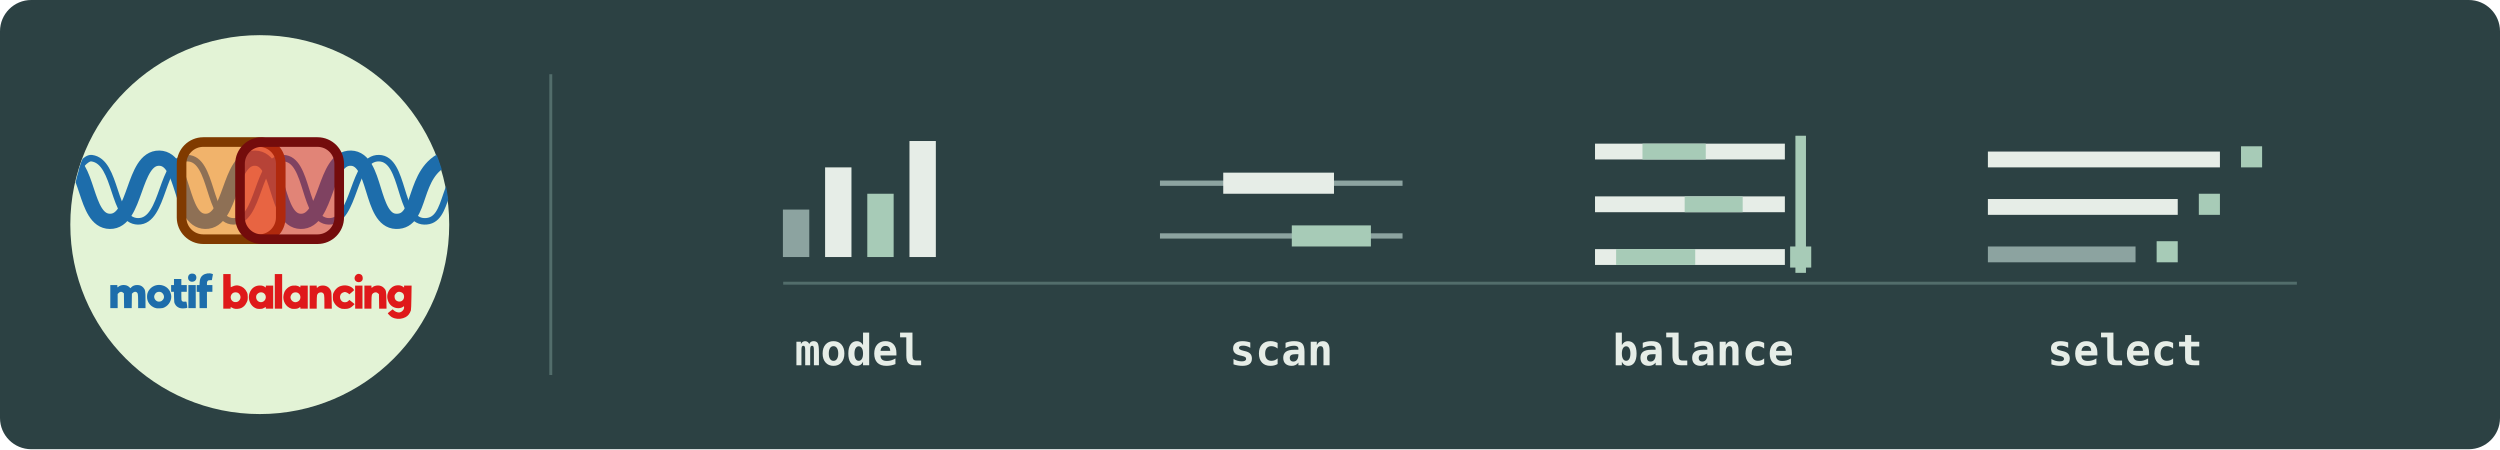
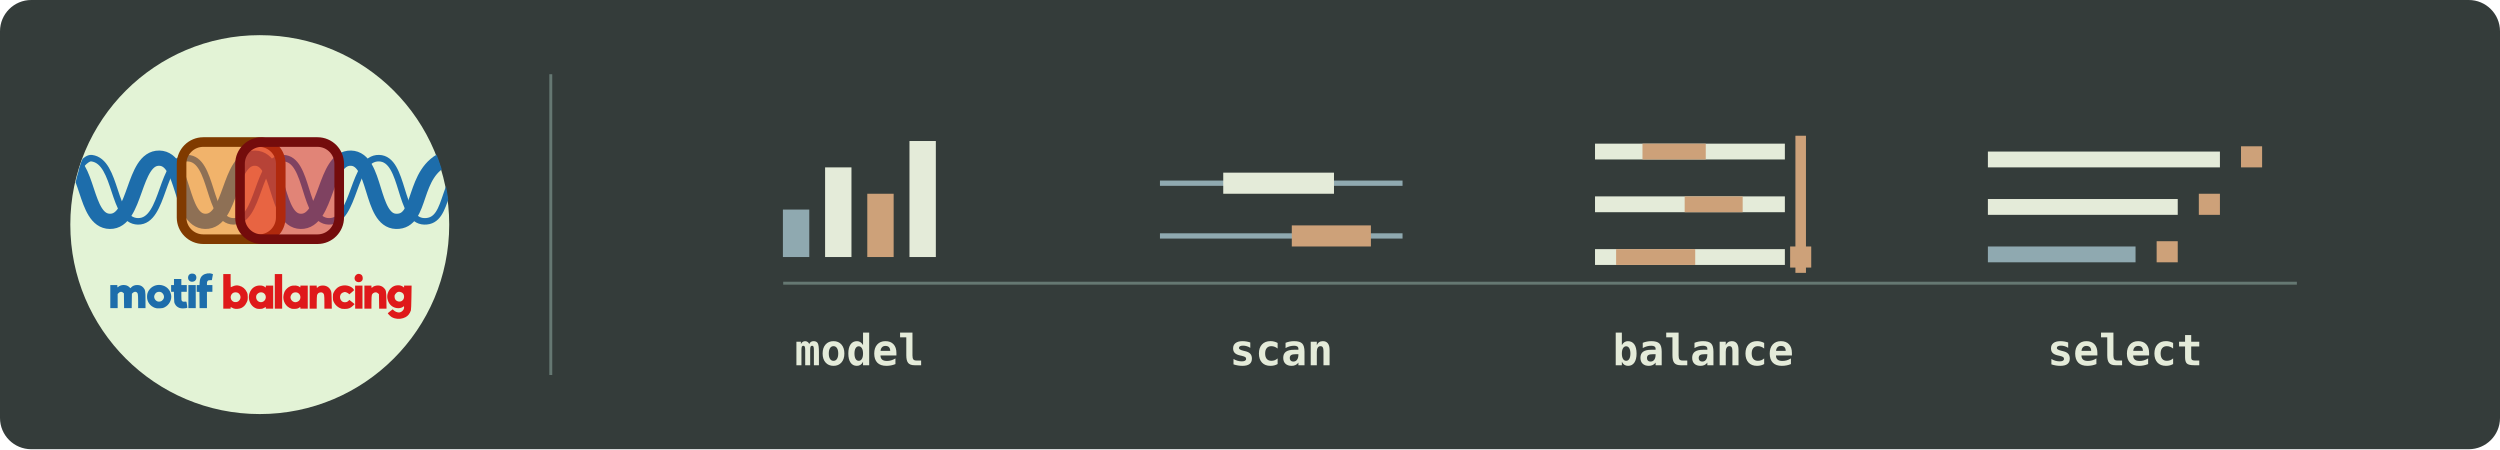
<svg xmlns="http://www.w3.org/2000/svg" width="1280" height="230" viewBox="0 0 1280 230" role="img" aria-labelledby="title desc">
  <defs>
    <clipPath clipPathUnits="userSpaceOnUse" id="badge-clipPath1">
      <circle id="badge-circle1" cx="135.649" cy="113.059" r="5.177" fill="#022463" style="fill:#e3f3d6;fill-opacity:1;stroke-width:0.009" />
    </clipPath>
  </defs>
-   <rect width="1280" height="230" rx="16" fill="#2C4143" />
+   <rect width="1280" height="230" rx="16" fill="#343C3A" />
  <g id="tool-logo" transform="translate(133 115) scale(0.1638514) translate(-627 -627)">
    <g id="badge-g2">
      <circle id="badge-badge-background" cx="627" cy="627" r="592" fill="#022463" style="fill:#e3f3d6;fill-opacity:1" />
      <g id="badge-g1">
        <g id="badge-g1369209-8-8-4-9-3-9-3" transform="matrix(114.3439,0,0,114.3439,-14881.728,-12301.631)" style="stroke:#1d6dab;stroke-opacity:1" clip-path="url(#badge-clipPath1)">
          <path style="fill:none;stroke:#1d6dab;stroke-width:0.416;stroke-linecap:butt;stroke-linejoin:miter;stroke-miterlimit:4;stroke-dasharray:none;stroke-opacity:1" d="m 129.883,111.563 c 0,0 0.222,-0.333 0.386,-0.311 0.708,0.092 0.553,1.715 1.266,1.727 0.731,0.011 0.621,-1.74 1.352,-1.727 0.712,0.013 0.544,1.713 1.256,1.727 0.733,0.014 0.629,-1.743 1.362,-1.727 0.71,0.015 0.536,1.71 1.245,1.727 0.735,0.017 0.638,-1.745 1.373,-1.727 0.707,0.018 0.528,1.707 1.235,1.727 0.737,0.02 0.413,-1.358 1.383,-1.727" id="badge-path21238-0-8-0-1-4-1-8-1-2-1-4" />
          <path id="badge-path21238-8-9-7-7-4-3-8-9-5-0" d="m 130.652,111.563 c 0,0 0.222,-0.333 0.386,-0.311 0.708,0.092 0.553,1.715 1.266,1.727 0.731,0.011 0.621,-1.74 1.352,-1.727 0.712,0.013 0.544,1.713 1.256,1.727 0.733,0.014 0.629,-1.743 1.362,-1.727 0.71,0.015 0.536,1.71 1.245,1.727 0.735,0.017 0.638,-1.745 1.373,-1.727 0.707,0.018 0.528,1.707 1.235,1.727 0.737,0.02 0.413,-1.358 1.383,-1.727" style="fill:none;stroke:#1d6dab;stroke-width:0.178;stroke-linecap:butt;stroke-linejoin:miter;stroke-miterlimit:4;stroke-dasharray:none;stroke-opacity:1" />
        </g>
        <path id="badge-wordmark-outlines-6" d="m 299.172,887.08 c -14.85,-5.5 -24.37,-18.78 -24.44,-34.08 -0.03,-8.47 1.62,-14.25 5.91,-20.72 8.25,-12.43 23.35,-18.87 38.2,-16.29 16.33,2.85 27.68,13.88 31.05,30.21 3.13,15.11 -5.91,32.32 -20.7,39.42 -4.77,2.29 -7.35,2.82 -15.24,3.09 -7.55,0.26 -10.58,-0.07 -14.78,-1.63 z m 21.58,-21.78 c 6.83,-5.1 8.82,-12.35 5.34,-19.48 -1.16,-2.38 -3.61,-5.33 -5.44,-6.57 -4.44,-3.01 -11.67,-3.05 -16.45,-0.1 -3.74,2.31 -7.19,8.54 -7.23,13.03 -0.05,5.88 3.88,11.87 9.48,14.46 3.88,1.8 11,1.13 14.3,-1.34 z m 55.9,22.26 c -6.61,-2.36 -11.1,-6.05 -14.2,-11.67 -2.92,-5.28 -2.99,-5.75 -3.34,-22.14 l -0.36,-16.75 h -4.4 -4.4 v -10.5 -10.5 h 4.5 4.5 v -9.5 -9.5 h 11.5 11.5 v 9.5 9.5 h 8.5 8.5 v 10.5 10.5 h -8.5 -8.5 v 13.33 c 0,12.85 0.09,13.4 2.45,15.62 2.11,1.99 3.22,2.24 7.99,1.85 5.53,-0.46 5.53,-0.46 6.03,2.62 0.28,1.69 0.99,5.94 1.58,9.43 0.59,3.5 0.86,6.58 0.59,6.84 -1.08,1.08 -8.51,2.26 -14.14,2.24 -3.3,-0.01 -7.71,-0.63 -9.8,-1.37 z m -216.7,-35.56 v -36 h 11 11 v 3.5 c 0,3.82 1,4.41 3.13,1.84 2.24,-2.72 9.56,-5.44 15.15,-5.64 7.69,-0.27 14.45,2.03 18.8,6.38 l 3.73,3.73 2.78,-2.91 c 4.55,-4.75 10.53,-7.09 18.22,-7.13 8.44,-0.06 14.3,2.36 19.38,8.01 6.08,6.75 6.81,10.98 6.81,39.4 v 24.82 h -11.5 -11.5 l -0.01,-20.25 c 0,-11.14 -0.47,-21.92 -1.03,-23.97 -2,-7.19 -9.37,-9.06 -15.19,-3.86 l -3.27,2.91 -0.3,22.59 -0.31,22.58 h -11.89 -11.9 l -0.3,-23.09 -0.3,-23.09 -2.81,-2.41 c -4.21,-3.62 -9.03,-3.27 -13.29,0.99 l -3.4,3.4 v 22.1 22.1 h -11.5 -11.5 z m 244,0 v -36 h 11.5 11.5 v 36 36 h -11.5 -11.5 z m 34.77,10.75 -0.27,-25.25 -4.25,-0.31 -4.25,-0.3 v -10.45 -10.44 h 4.38 4.38 l 0.44,-8.75 c 0.55,-10.76 3.66,-17.69 10.01,-22.29 7.8,-5.64 20.4,-7.45 28.91,-4.13 l 2.61,1.02 -1.67,9.32 -1.67,9.33 -3.95,0.07 c -6.46,0.11 -7.27,0.33 -9.4,2.62 -1.52,1.63 -2.04,3.54 -2.04,7.5 v 5.31 h 8.5 8.5 v 10.5 10.5 h -8.5 -8.5 v 25.5 25.5 h -11.48 -11.49 z m -28.35,-58.13 c -4.77,-2.14 -7.42,-6.18 -7.42,-11.3 0,-8.45 4.76,-13.32 13,-13.32 2.25,0 5.42,0.68 7.03,1.52 7.63,3.94 7.98,16.97 0.59,21.81 -3.58,2.34 -9.57,2.93 -13.2,1.29 z" style="fill:#1d6dab;fill-opacity:1;fill-rule:evenodd" />
        <path id="badge-wordmark-outlines-2-3" d="m 1048.972,919.985 c -3.01,-0.81 -7.31,-2.55 -9.55,-3.87 -4.04,-2.36 -12.54,-10.77 -12.4,-12.26 0.04,-0.42 3.53,-3.32 7.75,-6.44 l 7.68,-5.68 3.59,3.48 c 3.51,3.38 10.79,6.37 15.55,6.37 8.28,0 16.36,-7.8 16.36,-15.81 0,-4.2 -0.12,-4.4 -1.75,-2.97 -5.4,4.74 -14.11,6.56 -22.88,4.78 -14.52,-2.93 -24.54,-13.71 -27.47,-29.56 -2.06,-11.18 1.96,-23.36 10.59,-32.04 6.14,-6.17 13.84,-9.4 22.4,-9.4 6.81,0 11.36,1.35 15.86,4.69 l 3.25,2.41 v -3.05 -3.05 h 11.75 11.75 l -0.56,37.25 c -0.33,22.01 -0.99,38.49 -1.62,40.28 -3.48,9.98 -8.8,16.78 -16.35,20.89 -10.19,5.55 -22.66,7.01 -33.95,3.98 z m 21.74,-54.39 c 4.73,-2.89 7.23,-7.57 7.23,-13.51 0,-6.73 -2.74,-11.06 -8.66,-13.68 -7.58,-3.35 -14.01,-1.25 -19.17,6.27 -1.89,2.76 -2.26,4.37 -1.93,8.5 0.25,3.06 1.27,6.3 2.56,8.11 4.34,6.11 13.71,8.12 19.97,4.31 z m -525,23.63 c -2.06,-0.77 -4.86,-2.13 -6.22,-3.02 -3.26,-2.14 -3.54,-2.07 -3.54,0.88 v 2.5 h -11.47 -11.46 l -0.03,-54 -0.02,-54 h 11.49 11.49 v 20.5 c 0,11.27 0.17,20.5 0.38,20.5 0.21,0 2.8,-1.09 5.75,-2.43 7.64,-3.45 13.41,-4.06 20.71,-2.19 10.77,2.76 18.99,9.69 23.86,20.12 2.45,5.26 2.8,7.18 2.8,15.55 0,9.04 -0.2,9.97 -3.78,17.2 -4.12,8.33 -8.89,13.18 -16.58,16.85 -5.84,2.78 -17.92,3.57 -23.38,1.54 z m 14.04,-22.34 c 6.9,-5.15 8.94,-12.97 5.27,-20.16 -2.82,-5.52 -7.17,-8.13 -13.59,-8.14 -16.79,-0.01 -21.34,22.54 -5.98,29.64 3.88,1.8 11,1.13 14.3,-1.34 z m 58.2,22.76 c -22.93,-7 -32.46,-36.97 -18.36,-57.76 6.44,-9.49 15.78,-14.47 27.4,-14.63 6.7,-0.08 11.35,1.23 16.21,4.57 l 2.75,1.9 v -3.07 -3.07 h 11.5 11.5 v 36 36 h -11.5 -11.5 v -2.5 c 0,-2.99 -0.39,-3.06 -3.85,-0.65 -1.46,1.01 -4.18,2.36 -6.05,3 -3.77,1.27 -14.22,1.4 -18.1,0.21 z m 20,-22.18 c 10.24,-5.76 10.67,-20.84 0.76,-26.89 -4.53,-2.75 -11.51,-2.64 -15.77,0.26 -5.35,3.64 -7.37,7.12 -7.37,12.66 0,12.12 12.16,19.71 22.38,13.97 z m 88,22.18 c -17.64,-5.38 -28.49,-24.47 -24.55,-43.2 0.77,-3.66 2.38,-8.57 3.58,-10.92 3.29,-6.45 11.02,-13.44 17.71,-15.99 10.11,-3.86 23.56,-2.61 29.47,2.74 1.68,1.52 1.79,1.43 1.79,-1.54 v -3.15 h 11.5 11.5 v 36 36 h -11.5 -11.5 v -2.5 c 0,-2.91 -0.67,-3.11 -3.11,-0.9 -0.96,0.87 -3.47,2.2 -5.57,2.95 -4.11,1.46 -15.24,1.76 -19.32,0.51 z m 19.6,-21.96 c 10.76,-4.89 11.45,-20.83 1.16,-27.11 -4.15,-2.53 -11.18,-2.59 -15.75,-0.13 -3.88,2.08 -8.01,8.9 -8.01,13.23 0,8.38 7.26,15.8 15.5,15.85 1.65,0.01 4.84,-0.82 7.1,-1.84 z m 136.4,21.96 c -10.16,-3.11 -19.25,-11.08 -23.82,-20.88 -2.26,-4.87 -2.64,-7.03 -2.66,-15.18 -0.02,-8.51 0.29,-10.12 2.92,-15.49 3.54,-7.2 10.36,-14.27 16.75,-17.36 2.58,-1.25 7.66,-2.76 11.29,-3.36 12.39,-2.06 26.89,2.58 32.96,10.54 1.41,1.85 2.56,3.59 2.56,3.88 0,0.29 -3.4,3.33 -7.56,6.77 l -7.56,6.26 -2.2,-2.07 c -2.7,-2.54 -8.81,-5.18 -11.9,-5.15 -1.25,0.01 -4.12,0.86 -6.38,1.88 -14.47,6.58 -9.65,30.1 6.18,30.1 5.45,0 8.23,-1.07 11.66,-4.51 l 2.74,-2.75 5.26,4.1 c 2.89,2.26 6.61,5.21 8.26,6.56 l 3,2.45 -5.59,5.45 c -7.42,7.21 -14.02,9.73 -25.2,9.61 -4.51,-0.04 -9.33,-0.43 -10.71,-0.85 z m -208,-54.06 v -54 h 11.5 11.5 v 54 54 h -11.5 -11.5 z m 109,18 v -36 h 11 11 v 3.5 c 0,4.01 0.9,4.37 3.57,1.42 3.02,-3.34 8.43,-5.12 15.62,-5.17 11.8,-0.08 21.44,6.44 25.45,17.19 1.39,3.72 1.78,9.23 2.12,29.81 l 0.42,25.25 h -11.59 -11.59 v -20.53 c 0,-22.38 -0.66,-25.89 -5.44,-29.02 -1.88,-1.24 -3.86,-1.56 -7.2,-1.19 -5.59,0.63 -9.12,3.8 -10.41,9.33 -0.49,2.15 -0.91,12.35 -0.93,22.66 l -0.02,18.75 h -11 -11 z m 142.06,0 -0.11,-36 h 11.53 11.52 v 36 36 h -11.42 -11.41 z m 28.94,0 v -36 h 11 11 v 3.5 c 0,3.97 0.9,4.37 3.47,1.54 2.81,-3.11 10.39,-5.54 17.03,-5.45 7.34,0.09 13.62,2.74 18.69,7.88 6.53,6.63 7.14,9.74 7.57,38.78 l 0.39,25.75 h -11.52 -11.52 l -0.31,-22.58 -0.3,-22.59 -3.27,-2.91 c -2.4,-2.15 -4.27,-2.92 -7.1,-2.92 -5.04,0 -10.28,3.56 -11.82,8.03 -0.76,2.21 -1.22,10.67 -1.25,23.22 l -0.06,19.75 h -11 -11 z m -22.46,-47.49 c -4.59,-1.65 -7.15,-4.61 -8.03,-9.31 -1.28,-6.82 3.63,-14.19 10.46,-15.69 3.89,-0.86 9.11,0.88 12.05,4.01 2.79,2.97 3.79,11.63 1.77,15.38 -2.99,5.56 -9.82,7.92 -16.25,5.61 z" style="fill:#df191a;fill-opacity:1;fill-rule:evenodd" />
        <rect style="fill:#ff7400;fill-opacity:0.5;stroke:#803a00;stroke-width:30.048;stroke-linecap:square;stroke-linejoin:round;stroke-dasharray:none;stroke-opacity:1;paint-order:fill markers stroke" id="badge-rect1-0" width="309.938" height="303.596" x="382.658" y="368.985" ry="67.934" />
        <rect style="fill:#df191a;fill-opacity:0.505;stroke:#740c0c;stroke-width:30.048;stroke-linecap:square;stroke-linejoin:round;stroke-dasharray:none;stroke-opacity:1;paint-order:fill markers stroke" id="badge-rect1-7-8" width="309.938" height="303.596" x="565.307" y="368.985" ry="67.934" />
      </g>
    </g>
  </g>
-   <path d="M282 38V192" stroke="#526D6B" stroke-width="1.5" />
-   <path d="M401 145H1176" stroke="#526D6B" stroke-width="1.5" />
+   <path d="M282 38V192" stroke="#657872" stroke-width="1.5" />
+   <path d="M401 145H1176" stroke="#657872" stroke-width="1.5" />
  <g id="model-glyph">
    <g transform="translate(400.85 -25) scale(1.35)">
-       <rect x="0" y="98" width="10" height="18" fill="#8CA3A0" />
-       <rect x="16" y="82" width="10" height="34" fill="#E6EDE7" />
-       <rect x="32" y="92" width="10" height="24" fill="#A7CBB7" />
-       <rect x="48" y="72" width="10" height="44" fill="#E6EDE7" />
+       <rect x="0" y="98" width="10" height="18" fill="#8FA9B0" />
+       <rect x="16" y="82" width="10" height="34" fill="#E4EBD9" />
+       <rect x="32" y="92" width="10" height="24" fill="#CDA179" />
+       <rect x="48" y="72" width="10" height="44" fill="#E4EBD9" />
    </g>
-     <text x="440" y="187" fill="#E6EDE7" text-anchor="middle" font-family="Menlo, Monaco, Consolas, monospace" font-size="22" font-weight="600">model</text>
+     <text x="440" y="187" fill="#E4EBD9" text-anchor="middle" font-family="Menlo, Monaco, Consolas, monospace" font-size="22" font-weight="600">model</text>
  </g>
  <g id="scan-glyph">
    <g transform="translate(593.9 -25) scale(1.35)">
-       <path d="M0 88H92M0 108H92" stroke="#8CA3A0" stroke-width="2" />
-       <rect x="24" y="84" width="42" height="8" fill="#E6EDE7" />
-       <rect x="50" y="104" width="30" height="8" fill="#A7CBB7" />
+       <path d="M0 88H92M0 108H92" stroke="#8FA9B0" stroke-width="2" />
+       <rect x="24" y="84" width="42" height="8" fill="#E4EBD9" />
+       <rect x="50" y="104" width="30" height="8" fill="#CDA179" />
    </g>
-     <text x="656" y="187" fill="#E6EDE7" text-anchor="middle" font-family="Menlo, Monaco, Consolas, monospace" font-size="22" font-weight="600">scan</text>
+     <text x="656" y="187" fill="#E4EBD9" text-anchor="middle" font-family="Menlo, Monaco, Consolas, monospace" font-size="22" font-weight="600">scan</text>
  </g>
  <g id="balance-glyph">
    <g transform="translate(816.65 -25) scale(1.35)">
-       <path d="M0 76H72M0 96H72M0 116H72" stroke="#E6EDE7" stroke-width="6" />
-       <rect x="18" y="73" width="24" height="6" fill="#A7CBB7" />
-       <rect x="34" y="93" width="22" height="6" fill="#A7CBB7" />
-       <rect x="8" y="113" width="30" height="6" fill="#A7CBB7" />
-       <path d="M78 70V122" stroke="#A7CBB7" stroke-width="4" />
-       <rect x="74" y="112" width="8" height="8" fill="#A7CBB7" />
+       <path d="M0 76H72M0 96H72M0 116H72" stroke="#E4EBD9" stroke-width="6" />
+       <rect x="18" y="73" width="24" height="6" fill="#CDA179" />
+       <rect x="34" y="93" width="22" height="6" fill="#CDA179" />
+       <rect x="8" y="113" width="30" height="6" fill="#CDA179" />
+       <path d="M78 70V122" stroke="#CDA179" stroke-width="4" />
+       <rect x="74" y="112" width="8" height="8" fill="#CDA179" />
    </g>
-     <text x="872" y="187" fill="#E6EDE7" text-anchor="middle" font-family="Menlo, Monaco, Consolas, monospace" font-size="22" font-weight="600">balance</text>
+     <text x="872" y="187" fill="#E4EBD9" text-anchor="middle" font-family="Menlo, Monaco, Consolas, monospace" font-size="22" font-weight="600">balance</text>
  </g>
  <g id="select-glyph">
    <g transform="translate(1017.8 -25) scale(1.35)">
-       <rect x="0" y="76" width="88" height="6" fill="#E6EDE7" />
-       <rect x="0" y="94" width="72" height="6" fill="#E6EDE7" />
-       <rect x="0" y="112" width="56" height="6" fill="#8CA3A0" />
-       <rect x="96" y="74" width="8" height="8" fill="#A7CBB7" />
-       <rect x="80" y="92" width="8" height="8" fill="#A7CBB7" />
-       <rect x="64" y="110" width="8" height="8" fill="#A7CBB7" />
+       <rect x="0" y="76" width="88" height="6" fill="#E4EBD9" />
+       <rect x="0" y="94" width="72" height="6" fill="#E4EBD9" />
+       <rect x="0" y="112" width="56" height="6" fill="#8FA9B0" />
+       <rect x="96" y="74" width="8" height="8" fill="#CDA179" />
+       <rect x="80" y="92" width="8" height="8" fill="#CDA179" />
+       <rect x="64" y="110" width="8" height="8" fill="#CDA179" />
    </g>
-     <text x="1088" y="187" fill="#E6EDE7" text-anchor="middle" font-family="Menlo, Monaco, Consolas, monospace" font-size="22" font-weight="600">select</text>
+     <text x="1088" y="187" fill="#E4EBD9" text-anchor="middle" font-family="Menlo, Monaco, Consolas, monospace" font-size="22" font-weight="600">select</text>
  </g>
</svg>
